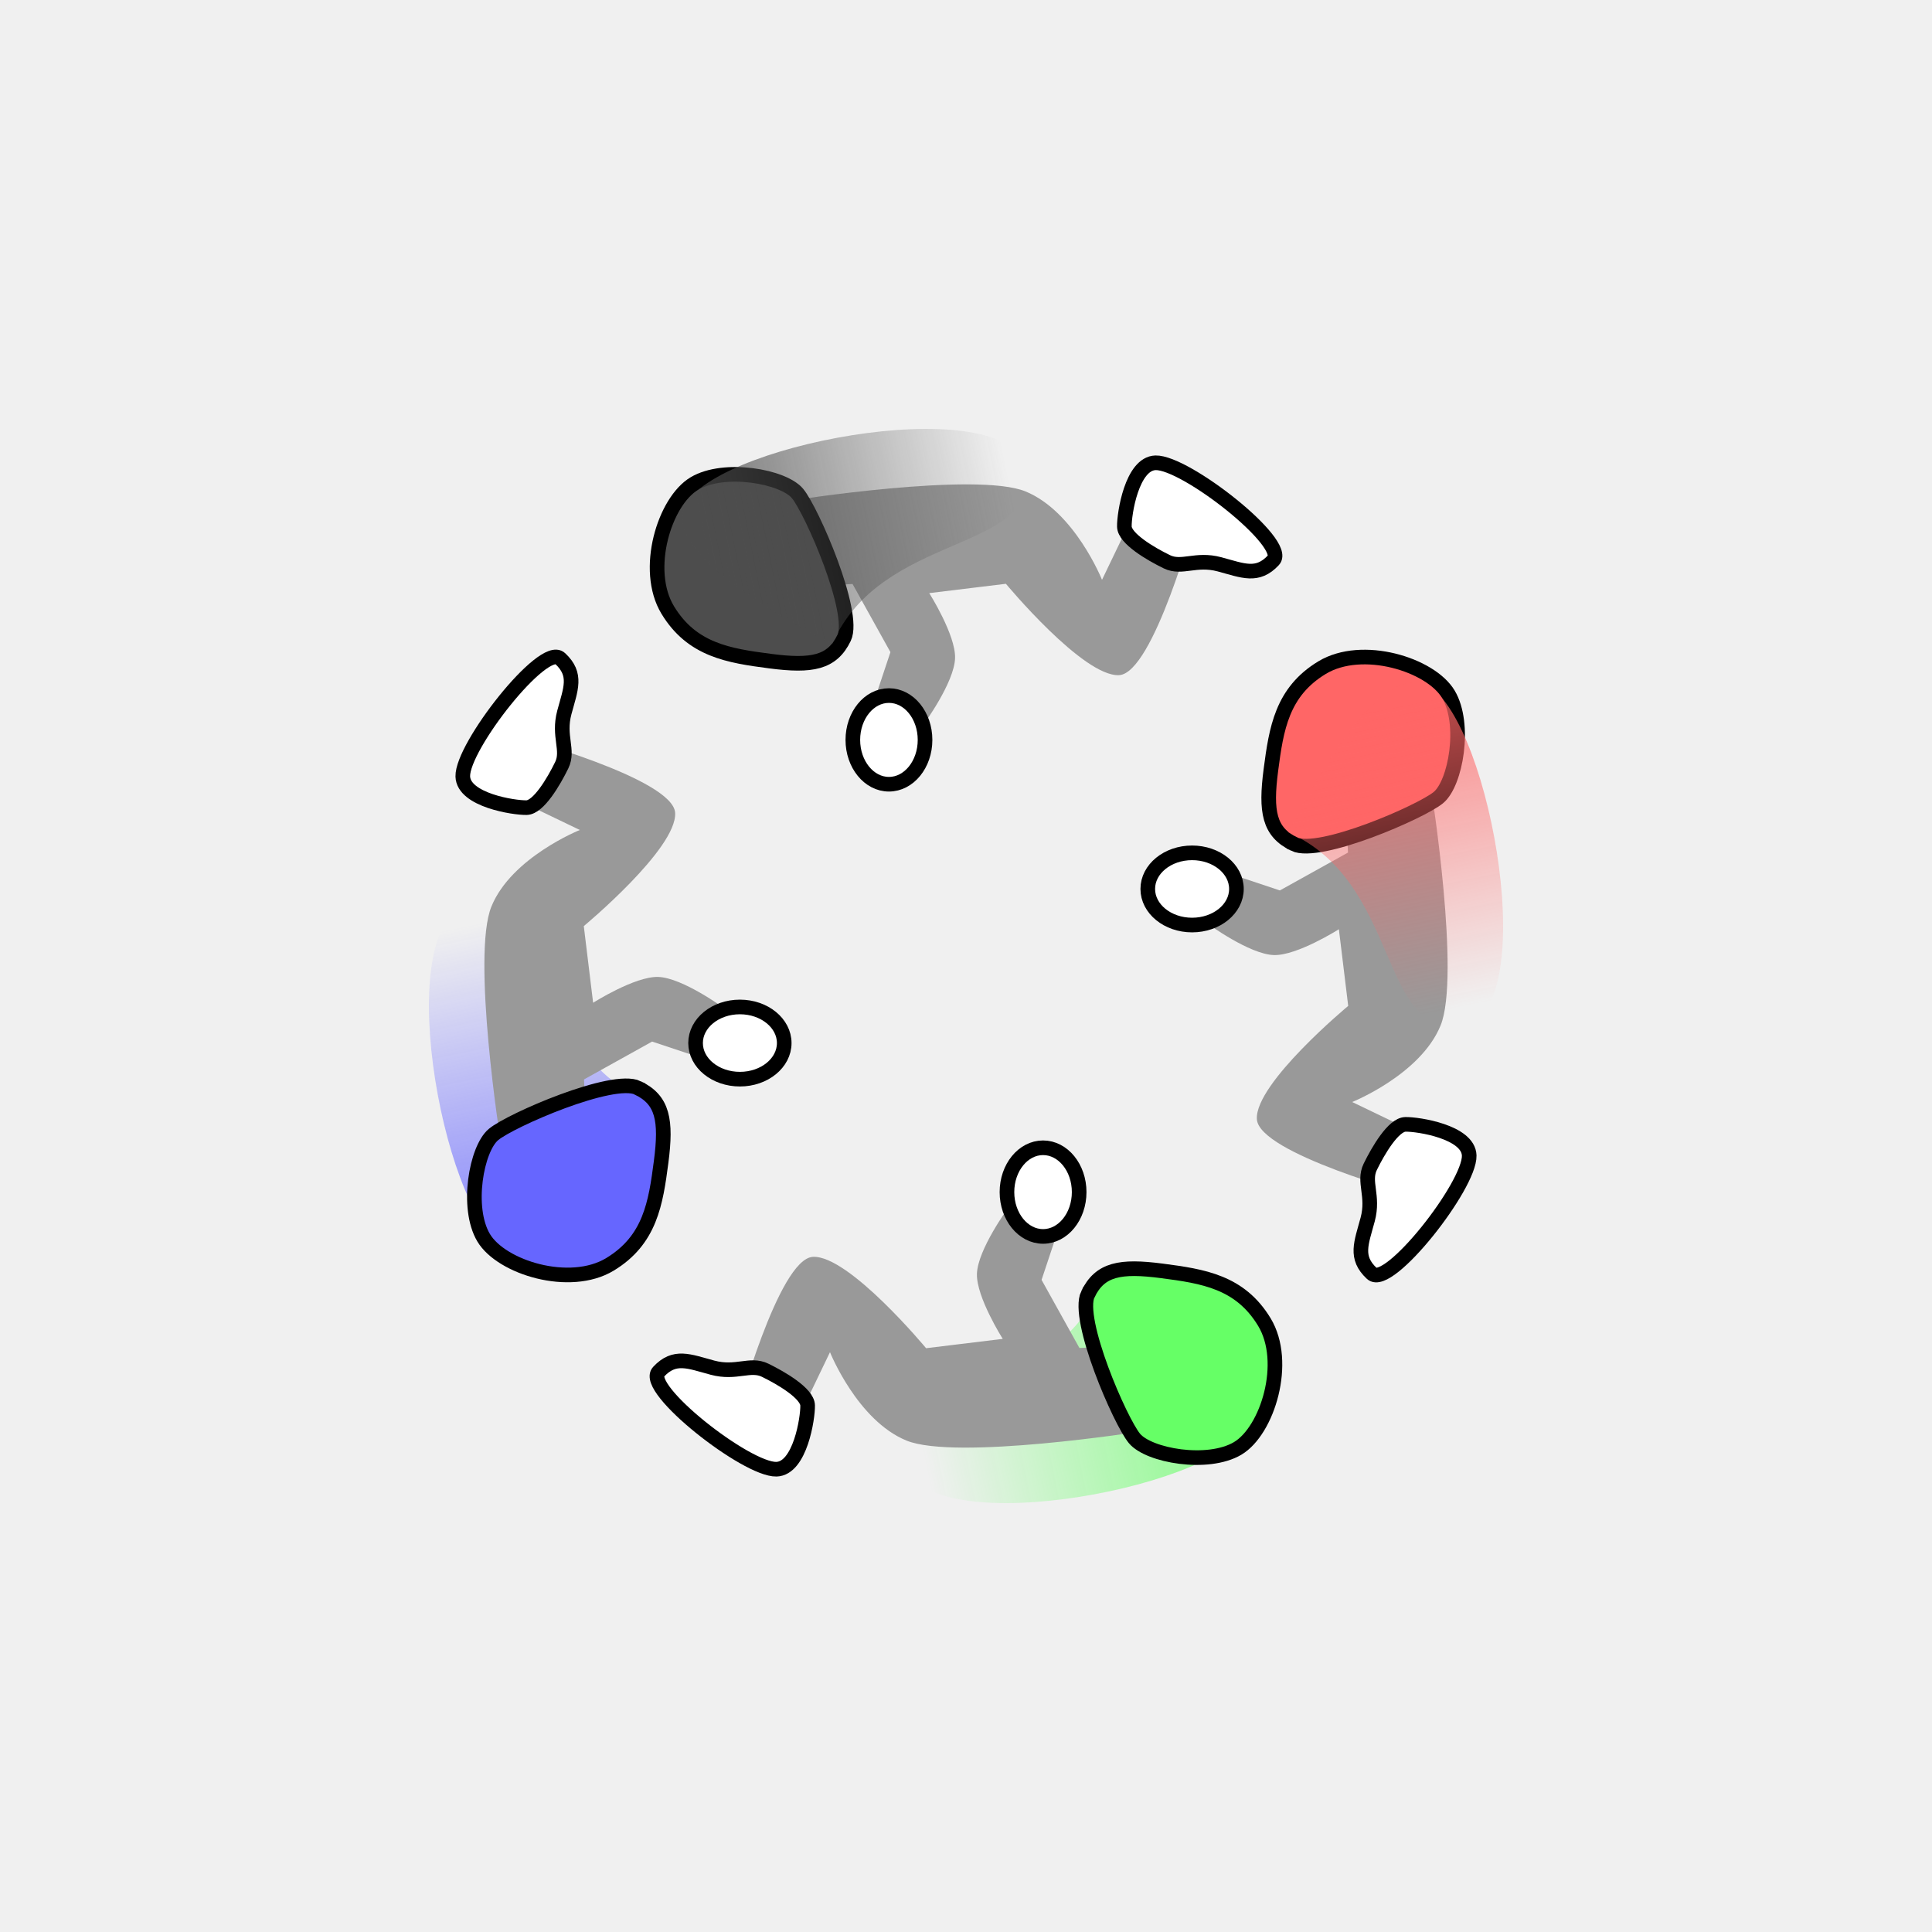
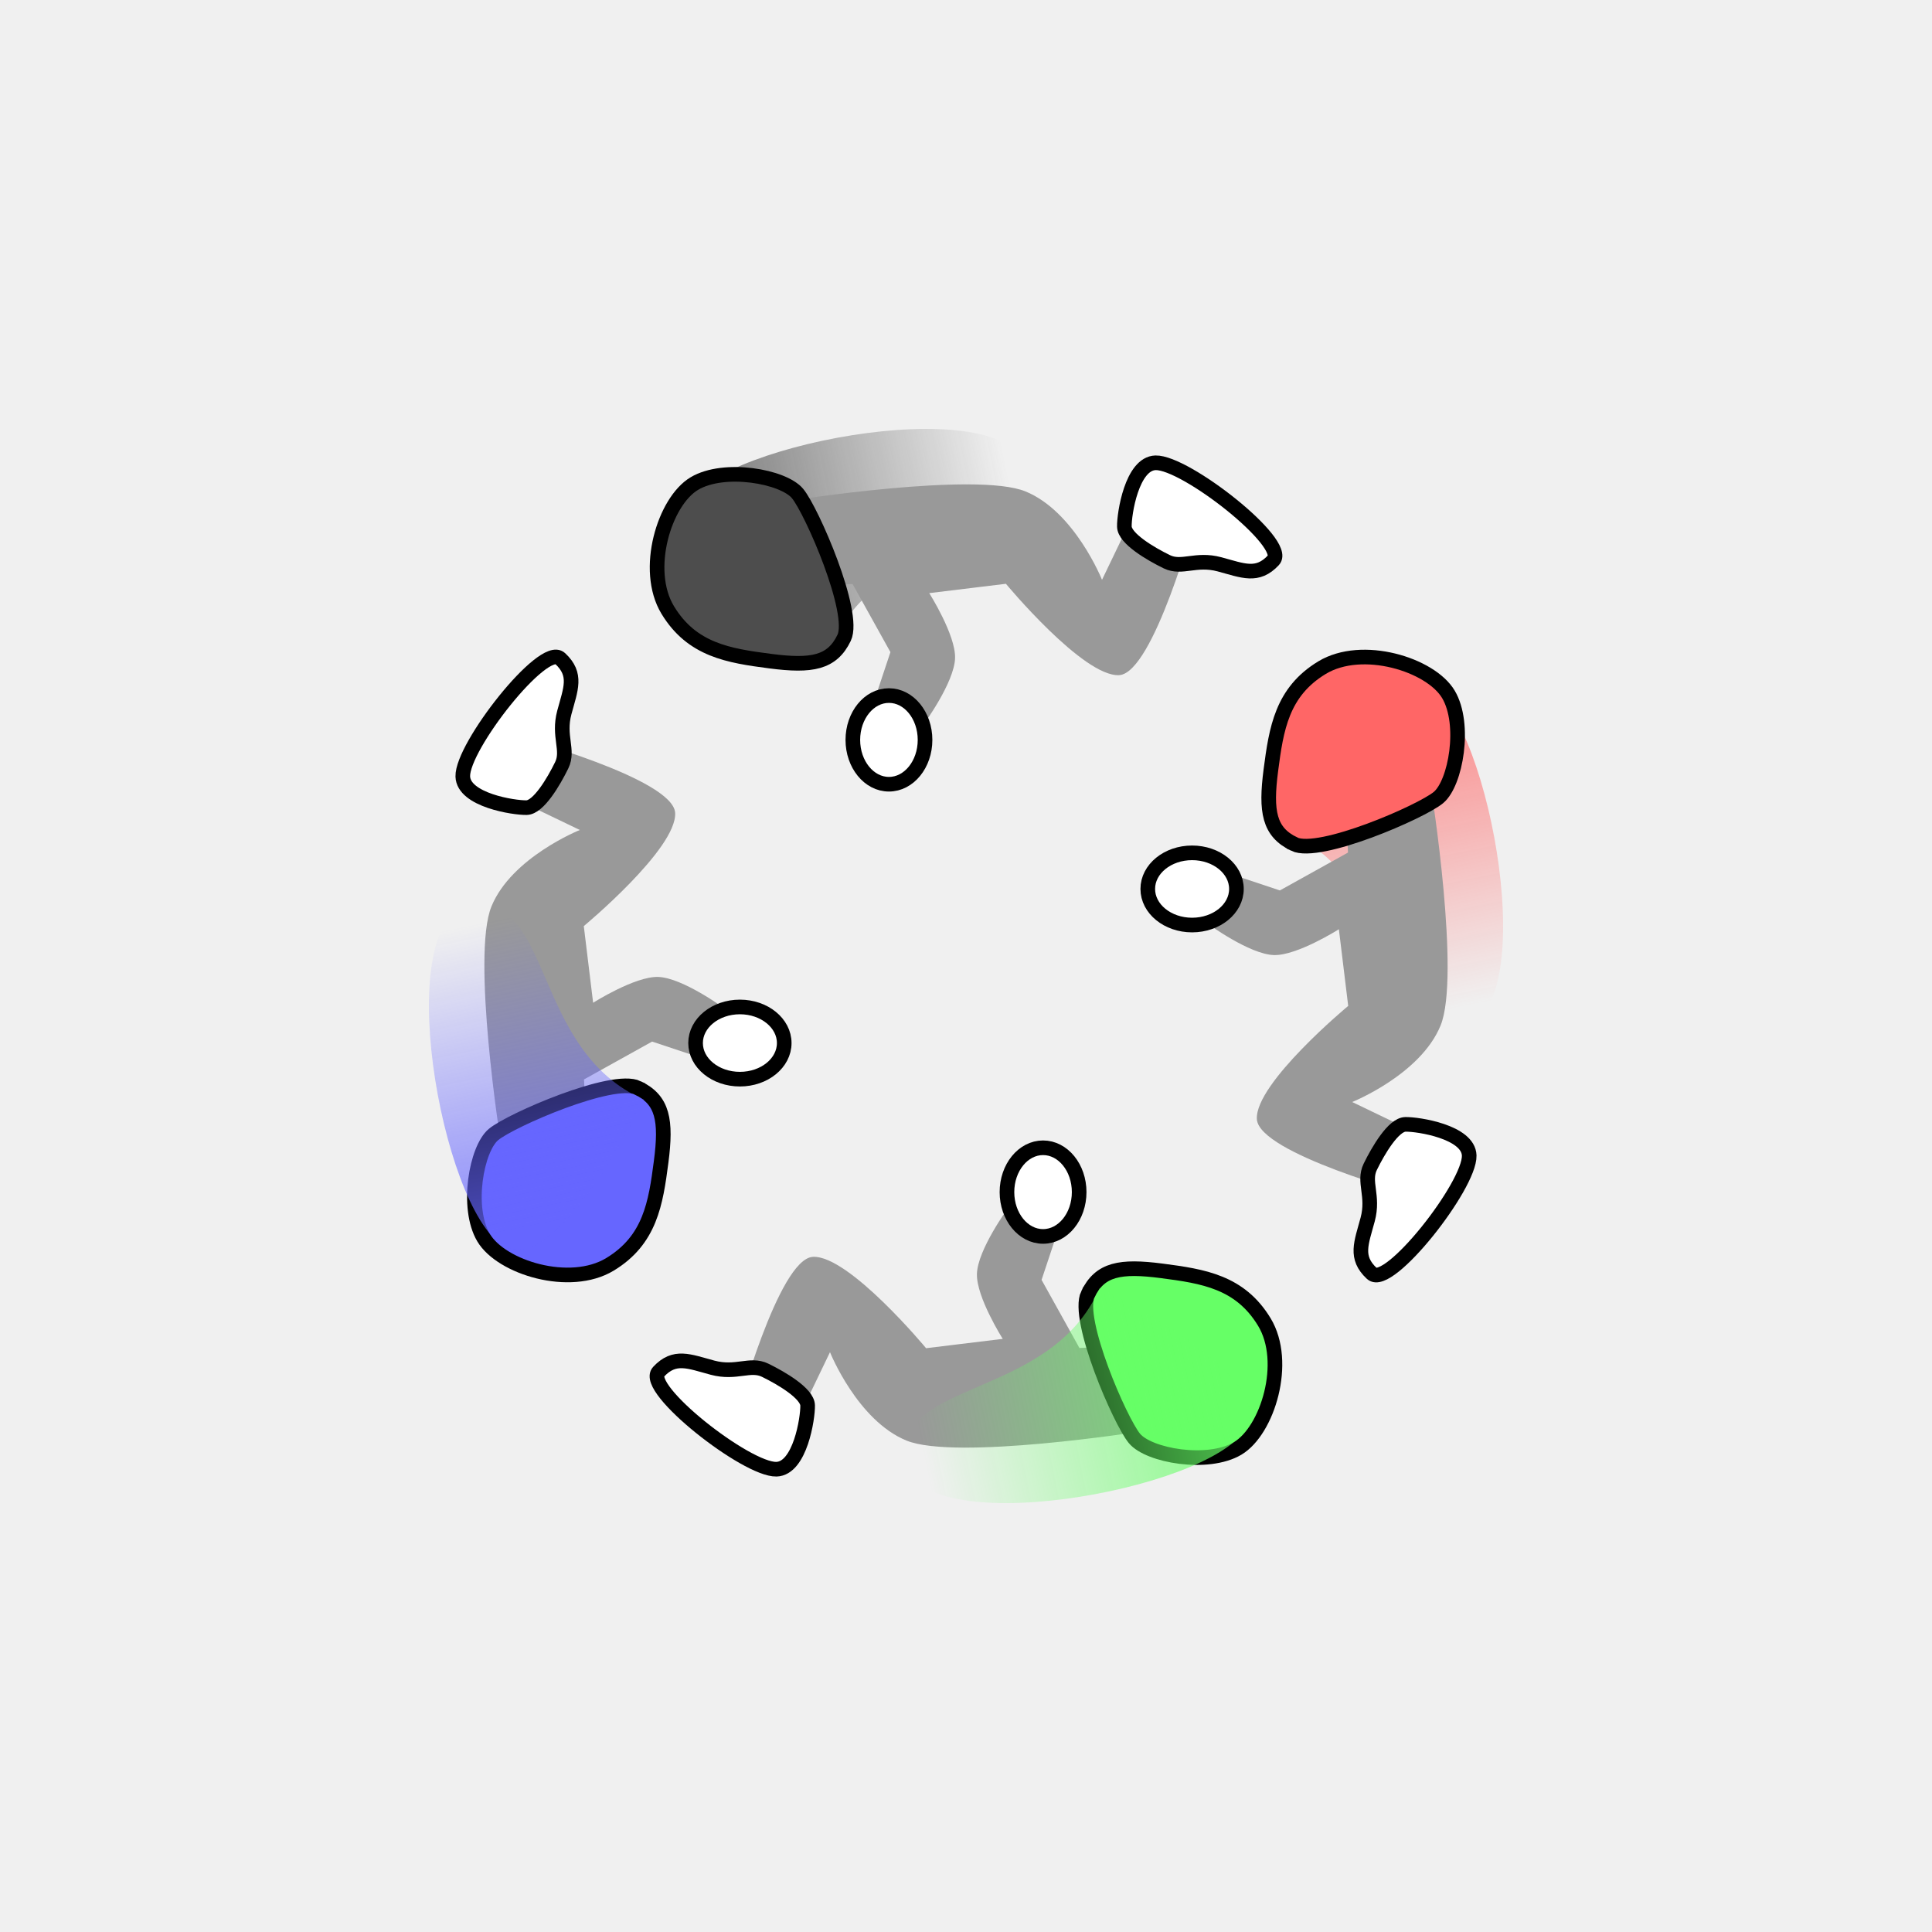
<svg xmlns="http://www.w3.org/2000/svg" xmlns:xlink="http://www.w3.org/1999/xlink" width="35mm" height="35mm" viewBox="0 0 35 35" version="1.1" id="svg1" xml:space="preserve">
  <defs id="defs1">
    <linearGradient id="linearGradient15">
      <stop style="stop-color:#6666ff;stop-opacity:0.749;" offset="0" id="stop14" />
      <stop style="stop-color:#6666ff;stop-opacity:0;" offset="1" id="stop15" />
    </linearGradient>
    <linearGradient id="linearGradient13">
      <stop style="stop-color:#66ff66;stop-opacity:0.749;" offset="0" id="stop12" />
      <stop style="stop-color:#66ff66;stop-opacity:0;" offset="1" id="stop13" />
    </linearGradient>
    <linearGradient id="linearGradient11">
      <stop style="stop-color:#ff6666;stop-opacity:0.749;" offset="0" id="stop10" />
      <stop style="stop-color:#ff6666;stop-opacity:0;" offset="1" id="stop11" />
    </linearGradient>
    <linearGradient id="linearGradient6">
      <stop style="stop-color:#4d4d4d;stop-opacity:0.749;" offset="0" id="stop6" />
      <stop style="stop-color:#4d4d4d;stop-opacity:0;" offset="1" id="stop7" />
    </linearGradient>
    <linearGradient xlink:href="#linearGradient6" id="linearGradient7" x1="12.777" y1="8.79" x2="18.288" y2="7.682" gradientUnits="userSpaceOnUse" gradientTransform="translate(0,1.058333)" />
    <linearGradient xlink:href="#linearGradient15" id="linearGradient8" gradientUnits="userSpaceOnUse" x1="12.777" y1="8.79" x2="18.288" y2="7.682" gradientTransform="rotate(-90,18.02917,16.97083)" />
    <linearGradient xlink:href="#linearGradient13" id="linearGradient9" gradientUnits="userSpaceOnUse" x1="12.777" y1="8.79" x2="18.288" y2="7.682" gradientTransform="rotate(180,17.5,16.97083)" />
    <linearGradient xlink:href="#linearGradient11" id="linearGradient10" gradientUnits="userSpaceOnUse" x1="12.777" y1="8.79" x2="18.288" y2="7.682" gradientTransform="rotate(90,16.97083,16.97083)" />
  </defs>
  <g id="layer1">
-     <path style="fill:url(#linearGradient9);stroke:none;stroke-width:0.265;stroke-linecap:round;stroke-dasharray:none;stroke-opacity:1" d="m 22.562,25.891 c 0.616,-1.001 -2.64,-2.555 -2.64,-2.555 -0.893,2.032 -3.706,1.641 -3.518,3.125 0.188,1.484 5.464,0.557 6.158,-0.57 z" id="path6-4" />
-     <path style="fill:url(#linearGradient8);stroke:none;stroke-width:0.265;stroke-linecap:round;stroke-dasharray:none;stroke-opacity:1" d="M 9.109,22.562 C 10.11,23.177 11.665,19.921 11.665,19.921 9.633,19.029 10.024,16.216 8.54,16.404 7.055,16.592 7.983,21.868 9.109,22.562 Z" id="path6-2" />
+     <path style="opacity:1;fill:url(#linearGradient7);stroke:none;stroke-width:0.265;stroke-linecap:round;stroke-dasharray:none;stroke-opacity:1" d="m 12.438,9.109 c -0.616,1.001 2.64,2.555 2.64,2.555 0.893,-2.032 3.706,-1.641 3.518,-3.125 C 18.408,7.055 13.132,7.983 12.438,9.109 Z" id="path6" />
+     <path style="fill:url(#linearGradient10);stroke:none;stroke-width:0.265;stroke-linecap:round;stroke-dasharray:none;stroke-opacity:1" d="m 25.891,12.438 c -1.001,-0.616 -2.555,2.64 -2.555,2.64 2.032,0.893 1.641,3.706 3.125,3.518 1.484,-0.188 0.557,-5.464 -0.57,-6.158 z" id="path6-9" />
    <path style="fill:#999999;fill-opacity:1;stroke-width:0.68;stroke-linecap:round" d="m 20.734,8.903 -0.77,1.601 c 0,0 -0.495,-1.237 -1.385,-1.601 -0.891,-0.364 -4.242,0.164 -4.242,0.164 l 0.053,1.562 1.055,-0.049 0.686,1.234 -0.477,1.432 1.078,-0.123 c 0,0 0.557,-0.758 0.57,-1.201 0.012,-0.421 -0.468,-1.177 -0.468,-1.177 l 1.389,-0.169 c 0,0 1.4,1.688 2.05,1.655 0.624,-0.032 1.385,-2.863 1.385,-2.863 z" id="path2" />
    <path style="fill:#ffffff;fill-opacity:1;stroke:#000000;stroke-width:0.265;stroke-linecap:round;stroke-dasharray:none;stroke-opacity:1" d="m 20.934,8.384 c -0.429,0.012 -0.57,0.927 -0.565,1.156 0.005,0.216 0.47,0.491 0.77,0.637 0.273,0.132 0.522,-0.069 0.952,0.046 0.429,0.115 0.688,0.238 0.979,-0.075 0.283,-0.304 -1.594,-1.779 -2.136,-1.764 z" id="path3" />
    <path style="opacity:1;fill:#4d4d4d;fill-opacity:1;stroke:#000000;stroke-width:0.265;stroke-linecap:round;stroke-dasharray:none;stroke-opacity:1" d="M 15.292,11.555 C 15.51,11.1 14.707,9.252 14.448,8.94 14.19,8.629 13.12,8.438 12.579,8.76 12.037,9.082 11.656,10.322 12.096,11.05 c 0.44,0.727 1.105,0.829 1.857,0.927 0.753,0.098 1.121,0.032 1.339,-0.422 z" id="path5" />
    <ellipse style="fill:#ffffff;fill-opacity:1;stroke:#000000;stroke-width:0.265;stroke-dasharray:none;stroke-opacity:1" id="path1-7-2-9-9-1-7" cx="-16.104" cy="-13.404" rx="0.654" ry="0.803" transform="scale(-1)" />
    <path style="fill:#999999;fill-opacity:1;stroke-width:0.68;stroke-linecap:round" d="m 8.903,14.266 1.601,0.77 c 0,0 -1.237,0.495 -1.601,1.385 -0.364,0.891 0.164,4.242 0.164,4.242 l 1.562,-0.053 -0.049,-1.055 1.234,-0.686 1.432,0.477 -0.123,-1.078 c 0,0 -0.758,-0.557 -1.201,-0.57 -0.421,-0.012 -1.177,0.468 -1.177,0.468 l -0.169,-1.389 c 0,0 1.688,-1.4 1.655,-2.05 -0.032,-0.624 -2.863,-1.385 -2.863,-1.385 z" id="path2-3" />
    <path style="fill:#ffffff;fill-opacity:1;stroke:#000000;stroke-width:0.265;stroke-linecap:round;stroke-dasharray:none;stroke-opacity:1" d="m 8.384,14.066 c 0.012,0.429 0.927,0.57 1.156,0.565 0.216,-0.005 0.491,-0.47 0.637,-0.77 0.132,-0.273 -0.069,-0.522 0.046,-0.952 0.115,-0.429 0.238,-0.688 -0.075,-0.979 -0.304,-0.283 -1.779,1.594 -1.764,2.136 z" id="path3-2" />
    <path style="fill:#6666ff;fill-opacity:1;stroke:#000000;stroke-width:0.265;stroke-linecap:round;stroke-dasharray:none;stroke-opacity:1" d="m 11.555,19.708 c -0.455,-0.218 -2.303,0.585 -2.614,0.844 -0.312,0.259 -0.502,1.328 -0.18,1.87 0.322,0.541 1.562,0.923 2.289,0.483 0.727,-0.44 0.829,-1.105 0.927,-1.857 0.098,-0.753 0.032,-1.121 -0.422,-1.339 z" id="path5-6" />
    <ellipse style="fill:#ffffff;fill-opacity:1;stroke:#000000;stroke-width:0.265;stroke-dasharray:none;stroke-opacity:1" id="path1-7-2-9-9-1-7-5" cx="18.896" cy="-13.404" rx="0.654" ry="0.803" transform="rotate(90)" />
    <path style="fill:#999999;fill-opacity:1;stroke-width:0.68;stroke-linecap:round" d="m 14.266,26.097 0.77,-1.601 c 0,0 0.495,1.237 1.385,1.601 0.891,0.364 4.242,-0.164 4.242,-0.164 l -0.053,-1.562 -1.055,0.049 -0.686,-1.234 0.477,-1.432 -1.078,0.123 c 0,0 -0.557,0.758 -0.57,1.201 -0.012,0.421 0.468,1.177 0.468,1.177 l -1.389,0.169 c 0,0 -1.4,-1.688 -2.05,-1.655 -0.624,0.032 -1.385,2.863 -1.385,2.863 z" id="path2-0" />
    <path style="fill:#ffffff;fill-opacity:1;stroke:#000000;stroke-width:0.265;stroke-linecap:round;stroke-dasharray:none;stroke-opacity:1" d="m 14.066,26.616 c 0.429,-0.012 0.57,-0.927 0.565,-1.156 -0.005,-0.216 -0.47,-0.491 -0.77,-0.637 -0.273,-0.132 -0.522,0.069 -0.952,-0.046 -0.429,-0.115 -0.688,-0.238 -0.979,0.075 -0.283,0.304 1.594,1.779 2.136,1.764 z" id="path3-4" />
    <path style="fill:#66ff66;fill-opacity:1;stroke:#000000;stroke-width:0.265;stroke-linecap:round;stroke-dasharray:none;stroke-opacity:1" d="m 19.708,23.445 c -0.218,0.455 0.585,2.303 0.844,2.614 0.259,0.312 1.328,0.502 1.87,0.18 0.541,-0.322 0.923,-1.562 0.483,-2.289 -0.44,-0.727 -1.105,-0.829 -1.857,-0.927 -0.753,-0.098 -1.121,-0.032 -1.339,0.422 z" id="path5-1" />
    <ellipse style="fill:#ffffff;fill-opacity:1;stroke:#000000;stroke-width:0.265;stroke-dasharray:none;stroke-opacity:1" id="path1-7-2-9-9-1-7-0" cx="18.896" cy="21.596" rx="0.654" ry="0.803" />
+     <path style="fill:url(#linearGradient9);stroke:none;stroke-width:0.265;stroke-linecap:round;stroke-dasharray:none;stroke-opacity:1" d="m 22.562,25.891 c 0.616,-1.001 -2.64,-2.555 -2.64,-2.555 -0.893,2.032 -3.706,1.641 -3.518,3.125 0.188,1.484 5.464,0.557 6.158,-0.57 z" id="path6-4" />
    <path style="fill:#999999;fill-opacity:1;stroke-width:0.68;stroke-linecap:round" d="m 26.097,20.734 -1.601,-0.77 c 0,0 1.237,-0.495 1.601,-1.385 0.364,-0.891 -0.164,-4.242 -0.164,-4.242 l -1.562,0.053 0.049,1.055 -1.234,0.686 -1.432,-0.477 0.123,1.078 c 0,0 0.758,0.557 1.201,0.57 0.421,0.012 1.177,-0.468 1.177,-0.468 l 0.169,1.389 c 0,0 -1.688,1.4 -1.655,2.05 0.032,0.624 2.863,1.385 2.863,1.385 z" id="path2-4" />
    <path style="fill:#ffffff;fill-opacity:1;stroke:#000000;stroke-width:0.265;stroke-linecap:round;stroke-dasharray:none;stroke-opacity:1" d="m 26.616,20.934 c -0.012,-0.429 -0.927,-0.57 -1.156,-0.565 -0.216,0.005 -0.491,0.47 -0.637,0.77 -0.132,0.273 0.069,0.522 -0.046,0.952 -0.115,0.429 -0.238,0.688 0.075,0.979 0.304,0.283 1.779,-1.594 1.764,-2.136 z" id="path3-7" />
    <path style="fill:#ff6666;fill-opacity:1;stroke:#000000;stroke-width:0.265;stroke-linecap:round;stroke-dasharray:none;stroke-opacity:1" d="m 23.445,15.292 c 0.455,0.218 2.303,-0.585 2.614,-0.844 0.312,-0.259 0.502,-1.328 0.18,-1.87 -0.322,-0.541 -1.562,-0.923 -2.289,-0.483 -0.727,0.44 -0.829,1.105 -0.927,1.857 -0.098,0.753 -0.032,1.121 0.422,1.339 z" id="path5-9" />
    <ellipse style="fill:#ffffff;fill-opacity:1;stroke:#000000;stroke-width:0.265;stroke-dasharray:none;stroke-opacity:1" id="path1-7-2-9-9-1-7-3" cx="-16.104" cy="21.596" rx="0.654" ry="0.803" transform="rotate(-90)" />
-     <path style="fill:url(#linearGradient10);stroke:none;stroke-width:0.265;stroke-linecap:round;stroke-dasharray:none;stroke-opacity:1" d="m 25.891,12.438 c -1.001,-0.616 -2.555,2.64 -2.555,2.64 2.032,0.893 1.641,3.706 3.125,3.518 1.484,-0.188 0.557,-5.464 -0.57,-6.158 z" id="path6-9" />
-     <path style="opacity:1;fill:url(#linearGradient7);stroke:none;stroke-width:0.265;stroke-linecap:round;stroke-dasharray:none;stroke-opacity:1" d="m 12.438,9.109 c -0.616,1.001 2.64,2.555 2.64,2.555 0.893,-2.032 3.706,-1.641 3.518,-3.125 C 18.408,7.055 13.132,7.983 12.438,9.109 Z" id="path6" />
+     <path style="fill:url(#linearGradient8);stroke:none;stroke-width:0.265;stroke-linecap:round;stroke-dasharray:none;stroke-opacity:1" d="M 9.109,22.562 C 10.11,23.177 11.665,19.921 11.665,19.921 9.633,19.029 10.024,16.216 8.54,16.404 7.055,16.592 7.983,21.868 9.109,22.562 Z" id="path6-2" />
  </g>
</svg>
